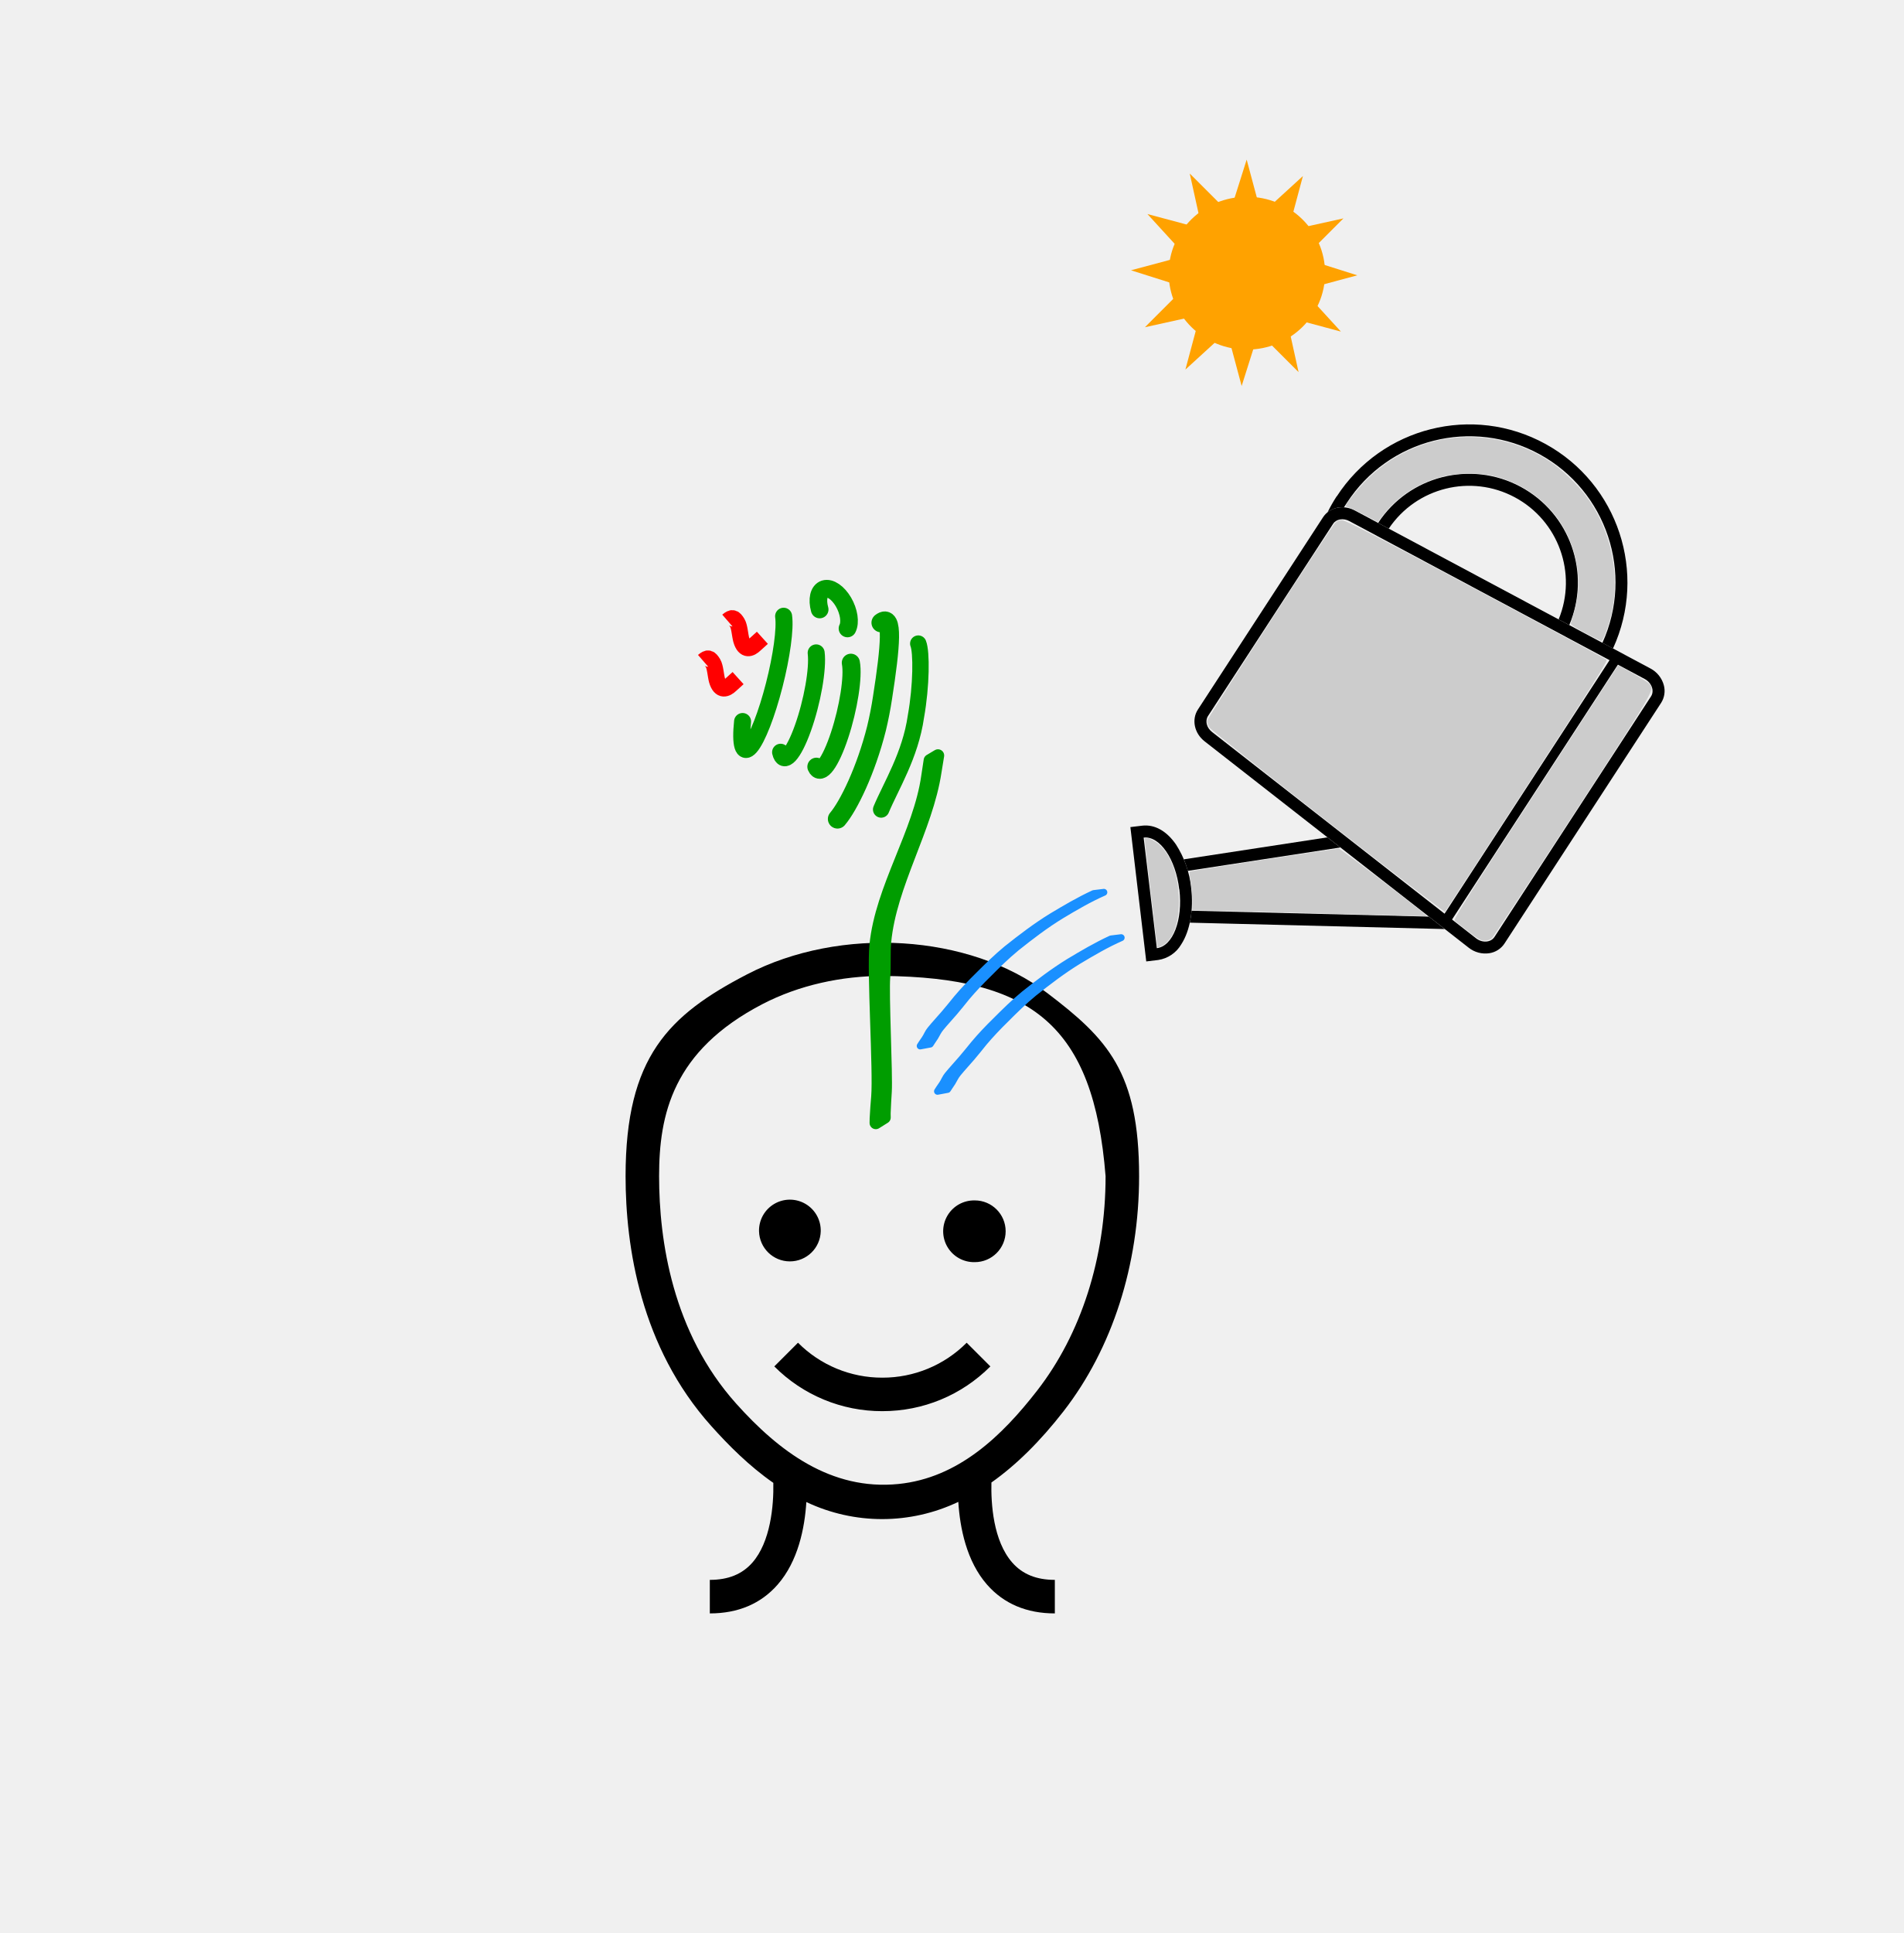
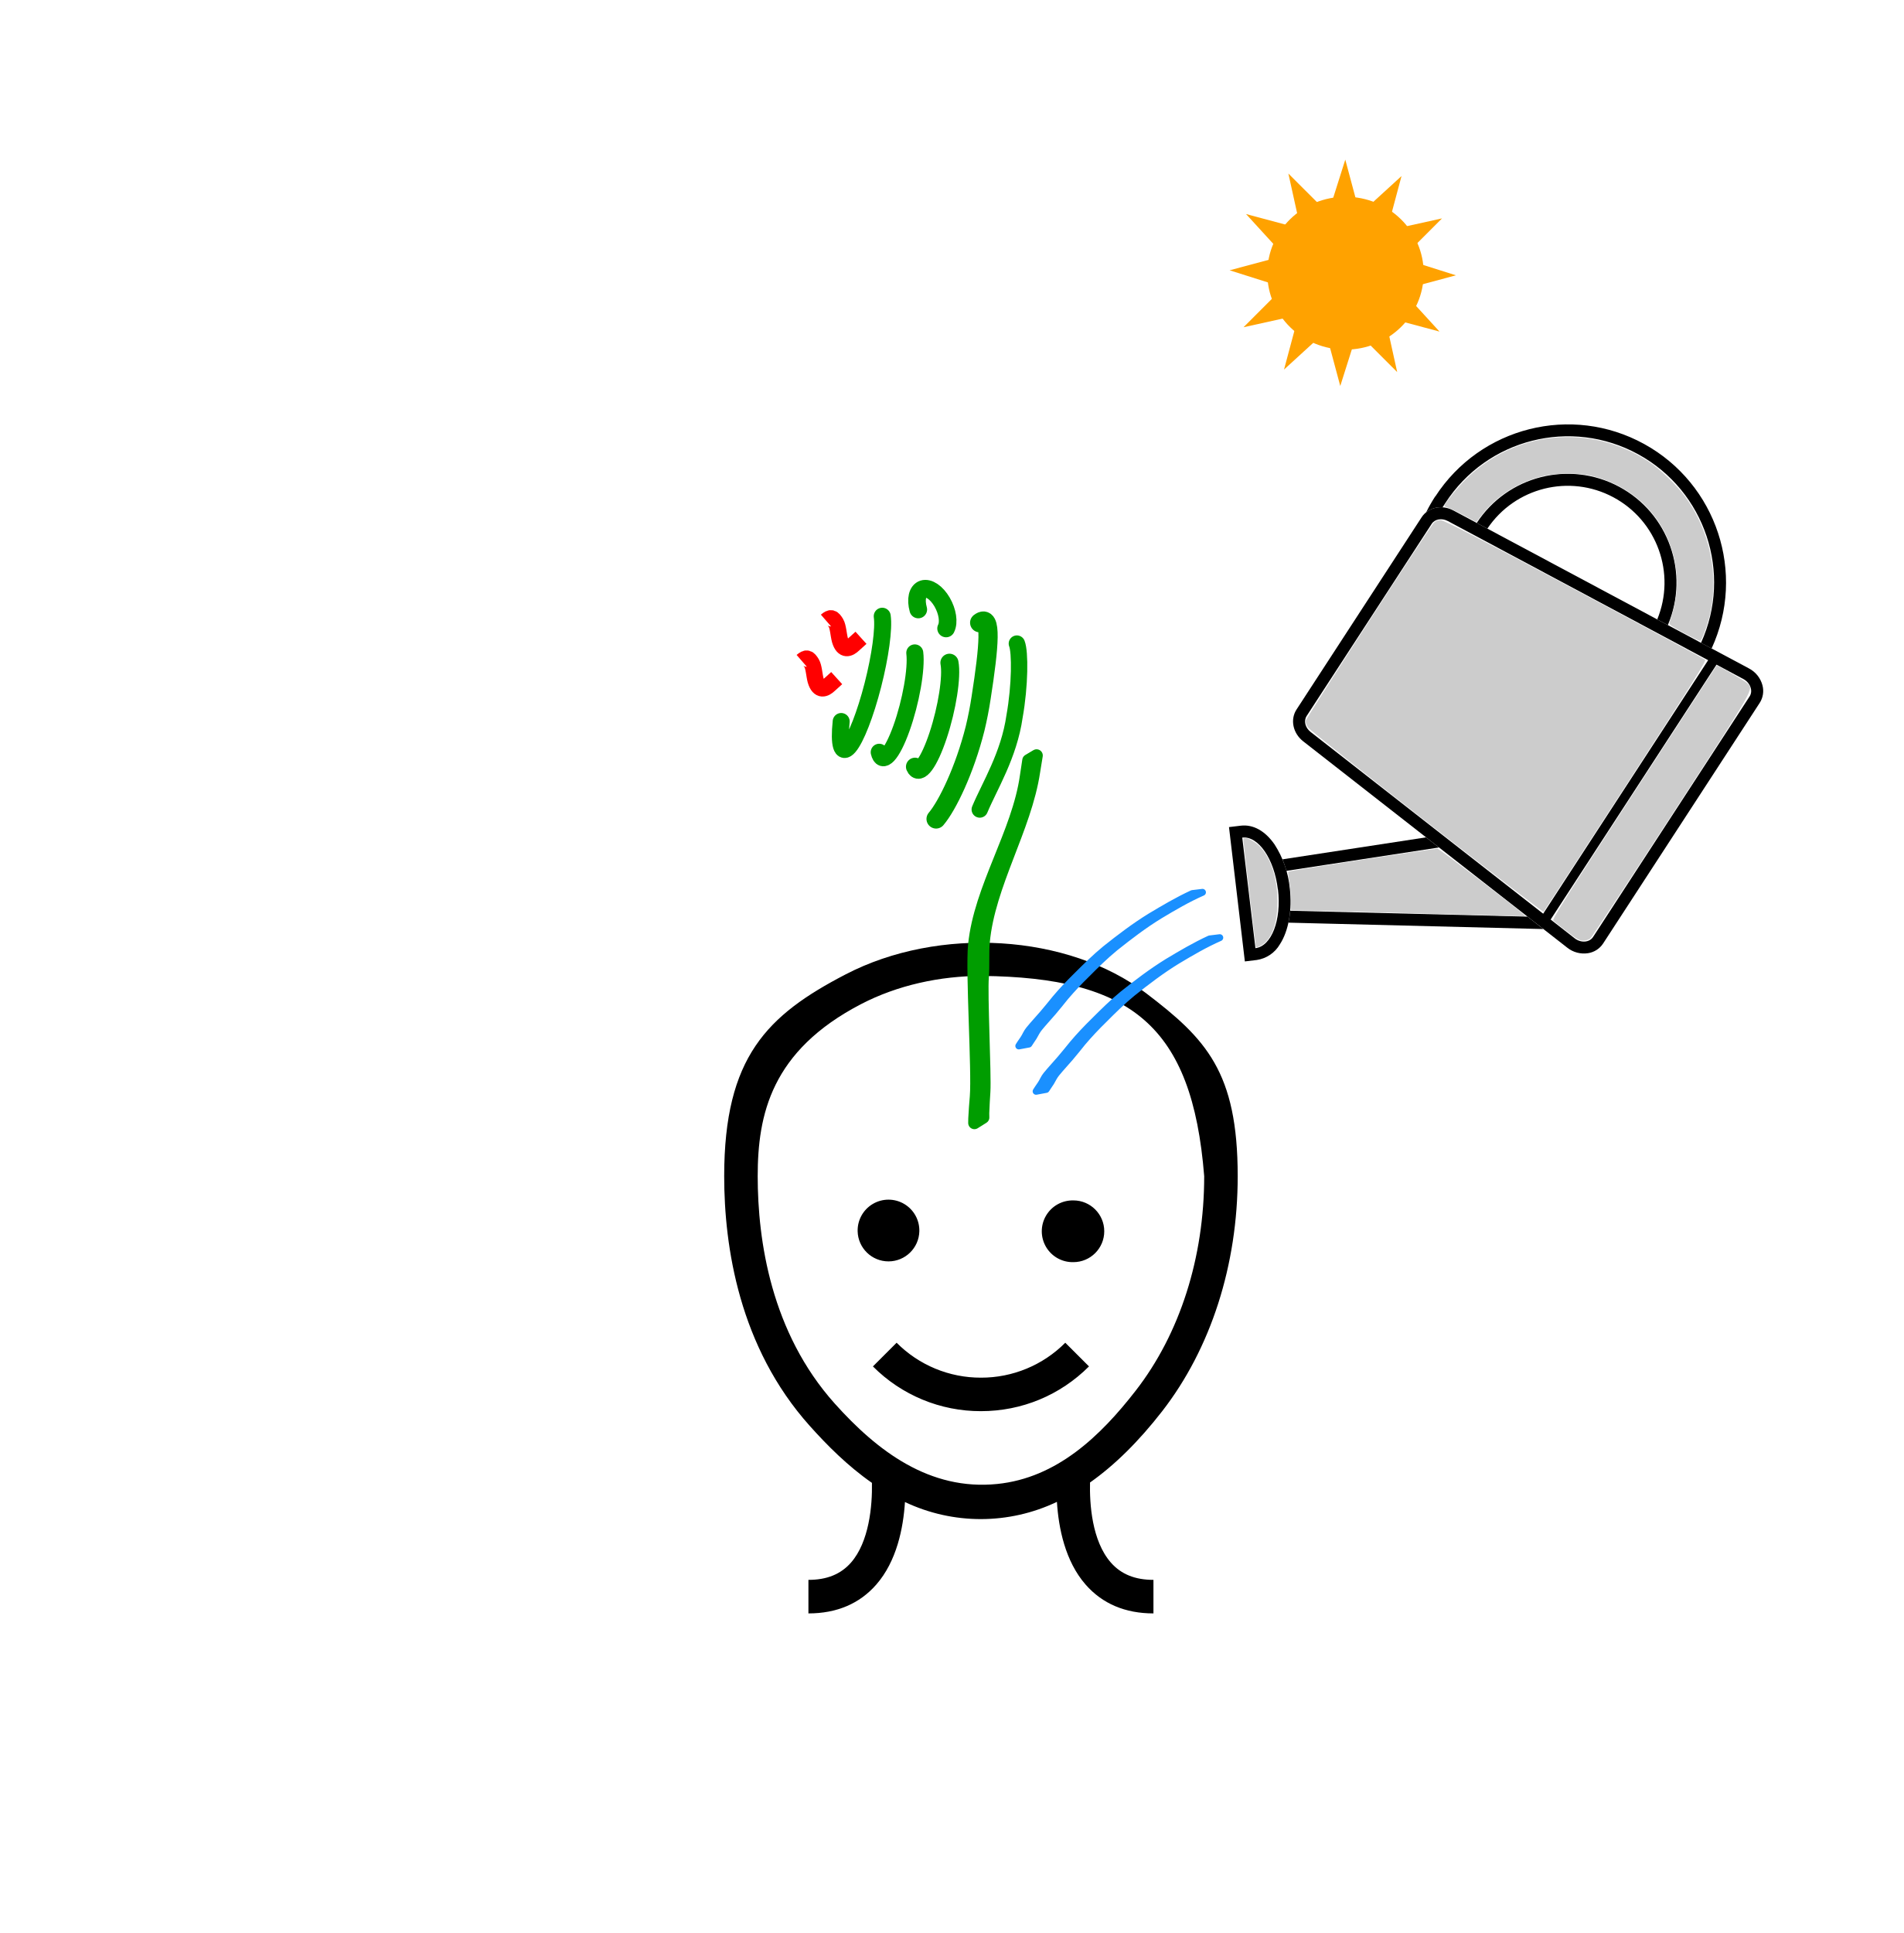
<svg xmlns="http://www.w3.org/2000/svg" viewBox="0 0 104.246 105.833" version="1.1" id="svg27">
  <defs id="defs50" />
-   <style>
-   
+   <style id="style5">

#plant{
-   animation-name:grow;
-   animation-duration:10s;
-   animation-iteration-count: infinite;
-   transform-origin: center center;
+ animation-name:grow;
+ animation-duration:10s;
+ animation-iteration-count: infinite;
+ transform-origin: center center;
}

#can{
-   animation-name:tip;
-   animation-duration:10s;
-   animation-iteration-count: infinite;
-   transform-origin: center center;
+ animation-name:tip;
+ animation-duration:10s;
+ animation-iteration-count: infinite;
+ transform-origin: center center;
}

#water{
-   animation-name:pour;
-   animation-duration:10s;
-   animation-iteration-count: infinite;
-   transform-origin: center center;
+ animation-name:pour;
+ animation-duration:10s;
+ animation-iteration-count: infinite;
+ transform-origin: center center;
}

#hand{
-   animation-name:throw;
-   animation-duration:10s;
-   animation-iteration-count: infinite;
-   transform-origin: center center;
+ animation-name:throw;
+ animation-duration:10s;
+ animation-iteration-count: infinite;
+ transform-origin: center center;
}

#seed{
-   animation-name:throw-seed;
-   animation-duration:10s;
-   animation-iteration-count: infinite;
-   transform-origin: center center;
+ animation-name:throw-seed;
+ animation-duration:10s;
+ animation-iteration-count: infinite;
+ transform-origin: center center;
}

@keyframes grow{
-   0%{transform: scale(0) translateY(0);}
-   20%{ transform: scale(0.1) translateY(5px);}
-   100%{ transform: scale(1) translateY(0);}
+ 0%{transform: scale(0) translateY(0);}
+ 20%{ transform: scale(0.1) translateY(5px);}
+ 100%{ transform: scale(1) translateY(0);}
}

@keyframes tip {
-   0%{ transform: rotate(50deg);}
-   10%{transform: rotate(0deg);}
-   90%{transform: rotate(0deg);}
-   100%{transform: rotate(50deg);}
+ 0%{ transform: rotate(50deg);}
+ 10%{transform: rotate(0deg);}
+ 90%{transform: rotate(0deg);}
+ 100%{transform: rotate(50deg);}
}

@keyframes pour {
-   0%{ opacity:0;}
-   8%{ opacity:0;}
-   11%{opacity: 1;}
-   90%{opacity: 1;}
-   100%{opacity: 0;}
+ 0%{ opacity:0;}
+ 8%{ opacity:0;}
+ 11%{opacity: 1;}
+ 90%{opacity: 1;}
+ 100%{opacity: 0;}
}

@keyframes throw {
-   0%{ transform: translateX(0);}
-   1%{ transform: translateX(-40px);}
-   3%{ transform:translateX(-50px) rotate(-10deg);}
-   15%{ transform: translateX(0) rotate(0deg);}
+ 0%{ opacity:0;
+     transform: translateX(0);}
+ 1%{ opacity:1;
+   transform: translateX(-40px);}
+ 3%{ transform:translateX(-50px) rotate(-10deg);}
+ 15%{ opacity:0;
+   transform: translateX(0) rotate(0deg);}
}

@keyframes throw-seed {
-   0%{ transform: translateX(0);}
-   1%{ transform: translateX(-40px);}
-   3%{ transform: translateX(-50px) scale(.75)}
-   10%{opacity:0;}
-   99%{opacity:0;
-        transform:translateX(0) scale(1);}
+ 0%{opacity:0;}
+ 1%{opacity:1;
+     transform: translateX(-40px);}
+ 3%{ transform: translateX(-50px) scale(.75)}
+ 10%{opacity:0;}
+ 99%{opacity:0;
+      transform:translateX(0) scale(1);}
}

-   </style>
-   <path d="M 53.381,65.724 A 1.69,1.69 0 1 0 53.381,69.103 1.69,1.69 0 0 0 53.381,65.723 M 44.945,67.413 A 1.69,1.69 0 1 0 41.566,67.413 1.69,1.69 0 0 0 44.945,67.413 M 48.319,75.428 A 6.488,6.488 0 0 1 43.7,73.515 L 42.403,74.812 A 8.311,8.311 0 0 0 48.319,77.262 C 50.553,77.262 52.654,76.392 54.235,74.812 L 52.937,73.515 A 6.488,6.488 0 0 1 48.319,75.428 M 56.792,76.141 C 59.212,73.028 60.544,68.857 60.544,64.398 59.889,56.134 56.508,53.519 48.375,53.432 46.077,53.432 43.751,53.939 41.755,54.975 36.829,57.534 36.093,61.033 36.093,64.398 36.093,67.928 36.826,72.955 40.313,76.847 42.65,79.456 45.509,81.621 49.205,81.249 52.477,80.919 54.868,78.619 56.792,76.141 M 54.292,81.167 C 54.265,82.321 54.385,84.36 55.437,85.556 55.997,86.191 56.758,86.499 57.765,86.499 V 88.335 C 56.219,88.335 54.971,87.806 54.055,86.763 52.925,85.475 52.568,83.649 52.479,82.228 A 9.69,9.69 0 0 1 44.157,82.237 C 44.067,83.657 43.709,85.478 42.581,86.763 41.666,87.806 40.418,88.335 38.871,88.335 V 86.499 C 39.881,86.499 40.643,86.189 41.202,85.553 42.189,84.428 42.375,82.462 42.349,81.188 41.016,80.26 39.893,79.128 38.946,78.071 35.072,73.747 34.259,68.249 34.258,64.398 34.258,57.868 36.621,55.574 40.91,53.347 46.022,50.692 53.092,51.134 57.356,54.374 60.642,56.872 62.379,58.684 62.379,64.398 62.379,69.263 60.909,73.833 58.241,77.268 56.958,78.918 55.646,80.213 54.292,81.168" id="path4" style="fill-rule:evenodd" />
-   <path d="M 60.45,48.855 C 59.637,49.212 58.871,49.661 58.111,50.117 57.252,50.642 56.451,51.254 55.665,51.881 55.111,52.334 54.603,52.836 54.099,53.343 53.693,53.739 53.303,54.153 52.936,54.585 52.712,54.861 52.492,55.138 52.262,55.408 52.072,55.626 51.88,55.841 51.69,56.058 51.566,56.206 51.435,56.348 51.343,56.518 A 3.697,3.697 0 0 1 51.036,57.02 C 50.97,57.117 51.001,57.069 50.942,57.164 L 50.391,57.267 C 50.45,57.169 50.419,57.219 50.485,57.12 50.599,56.962 50.708,56.802 50.793,56.626 50.881,56.448 51.013,56.303 51.141,56.153 L 51.714,55.503 C 51.947,55.233 52.169,54.955 52.394,54.679 52.761,54.243 53.154,53.829 53.56,53.431 54.068,52.924 54.577,52.418 55.133,51.962 55.922,51.332 56.728,50.72 57.588,50.189 58.34,49.737 59.098,49.291 59.895,48.923 Z M 61.398,51.338 C 60.585,51.695 59.818,52.144 59.058,52.6 58.2,53.125 57.398,53.737 56.612,54.364 56.059,54.817 55.55,55.319 55.046,55.826 54.64,56.222 54.25,56.636 53.883,57.068 53.66,57.344 53.44,57.621 53.21,57.891 53.02,58.109 52.828,58.324 52.638,58.541 52.513,58.689 52.383,58.831 52.291,59.001 A 3.697,3.697 0 0 1 51.983,59.503 C 51.917,59.6 51.948,59.552 51.889,59.647 L 51.339,59.75 C 51.398,59.652 51.366,59.702 51.433,59.603 51.546,59.445 51.656,59.285 51.741,59.109 51.828,58.931 51.961,58.786 52.089,58.636 L 52.662,57.986 C 52.894,57.716 53.117,57.438 53.342,57.162 53.708,56.726 54.102,56.312 54.508,55.914 55.015,55.407 55.525,54.901 56.08,54.445 56.87,53.815 57.675,53.203 58.535,52.672 59.287,52.22 60.045,51.774 60.843,51.406 Z" id="water" style="fill:#1a90ff;stroke:#1a90ff;stroke-width:0.378;stroke-linecap:round;stroke-linejoin:round;stroke-dashoffset:261.397" />
-   <g id="plant" transform="translate(-0.1010766)">
-     <path style="fill:none;stroke:#009d00;stroke-width:0.965;stroke-linecap:round;stroke-linejoin:bevel;paint-order:stroke fill markers" id="path6" d="M 44.988,33.37 A 1.297,0.698 64.687 0 1 45.25,32.25 1.297,0.698 64.687 0 1 46.291,32.96 1.297,0.698 64.687 0 1 46.511,34.409" />
-     <path style="fill:none;stroke:#009d00;stroke-width:1.052;stroke-linecap:round;stroke-linejoin:bevel;paint-order:stroke fill markers" id="path8" d="M 48.35,34.093 C 49.025,33.568 48.872,35.368 48.428,38.207 A 19.618,19.618 0 0 1 48.099,39.887 C 47.525,42.167 46.578,44.114 45.963,44.838" />
-     <path style="fill:none;stroke:#009d00;stroke-width:0.931;stroke-linecap:round;stroke-linejoin:bevel;paint-order:stroke fill markers" id="path10" d="M 44.796,35.746 A 0.676,3.195 13.886 0 1 44.066,39.876 0.676,3.195 13.886 0 1 42.848,41.186" />
-     <path style="fill:none;stroke:#009d00;stroke-width:0.992;stroke-linecap:round;stroke-linejoin:bevel;paint-order:stroke fill markers" id="path12" d="M 46.695,36.287 A 0.676,3.195 13.886 0 1 46.075,40.262 0.676,3.195 13.886 0 1 44.809,41.98" />
-     <path style="fill:none;stroke:#009d00;stroke-width:0.931;stroke-linecap:round;stroke-linejoin:bevel;paint-order:stroke fill markers" id="path14" d="M 43.013,33.739 A 0.676,3.945 13.998 0 1 42.5,37.508 0.676,3.945 13.998 0 1 41.185,40.883 0.676,3.945 13.998 0 1 40.766,39.503" />
-     <path style="fill:none;stroke:#009d00;stroke-width:0.897;stroke-linecap:round;stroke-linejoin:bevel;paint-order:stroke fill markers" id="path16" d="M 50.387,35.238 C 50.571,35.691 50.563,37.533 50.259,39.226 49.955,41.355 48.89,43.038 48.355,44.32" />
-     <path style="fill:none;stroke:#ff0000;stroke-width:0.897" id="path18" d="M 41.85,34.92 41.443,35.288 C 41.221,35.502 40.881,35.67 40.697,35.044 40.623,34.774 40.598,34.305 40.479,34.109 40.304,33.822 40.205,33.768 39.948,33.991 M 40.52,37.127 40.114,37.495 C 39.891,37.708 39.551,37.876 39.367,37.25 39.293,36.98 39.269,36.511 39.149,36.315 38.974,36.028 38.875,35.975 38.619,36.197" />
-     <path style="fill:#00ff00;stroke:#009d00;stroke-width:0.68;stroke-linecap:round;stroke-linejoin:round;stroke-dashoffset:261.397" id="path20" d="M 48.061,61.483 C 48.062,61.403 48.061,61.322 48.065,61.241 48.08,60.869 48.121,60.397 48.149,60.047 48.263,58.607 47.909,53.186 48.053,51.75 48.363,48.612 50.451,45.616 50.89,42.501 L 51.022,41.629 51.466,41.364 51.323,42.242 C 50.855,45.356 48.857,48.424 48.565,51.572 48.511,52.137 48.563,52.902 48.514,53.469 48.43,54.429 48.656,58.833 48.597,59.772 48.582,60.012 48.542,60.642 48.535,60.946 48.533,61.026 48.537,61.106 48.539,61.184 Z" />
+ </style>
+   <rect style="opacity:1;fill:#ffffff;fill-opacity:1;fill-rule:nonzero;stroke:none;stroke-width:0.378;stroke-linecap:round;stroke-linejoin:round;stroke-miterlimit:4;stroke-dasharray:none;stroke-dashoffset:261.397;stroke-opacity:1;paint-order:normal" id="rect4539" width="154.116" height="156.001" x="-40.596" y="-30.131" />
+   <path d="M 58.781,65.724 A 1.69,1.69 0 1 0 58.781,69.103 1.69,1.69 0 0 0 58.781,65.723 M 50.345,67.413 A 1.69,1.69 0 1 0 46.966,67.413 1.69,1.69 0 0 0 50.345,67.413 M 53.719,75.428 A 6.488,6.488 0 0 1 49.1,73.515 L 47.803,74.812 A 8.311,8.311 0 0 0 53.719,77.262 C 55.953,77.262 58.054,76.392 59.635,74.812 L 58.337,73.515 A 6.488,6.488 0 0 1 53.719,75.428 M 62.192,76.141 C 64.612,73.028 65.944,68.857 65.944,64.398 65.289,56.134 61.908,53.519 53.775,53.432 51.477,53.432 49.151,53.939 47.155,54.975 42.229,57.534 41.493,61.033 41.493,64.398 41.493,67.928 42.226,72.955 45.713,76.847 48.05,79.456 50.909,81.621 54.605,81.249 57.877,80.919 60.268,78.619 62.192,76.141 M 59.692,81.167 C 59.665,82.321 59.785,84.36 60.837,85.556 61.397,86.191 62.158,86.499 63.165,86.499 V 88.335 C 61.619,88.335 60.371,87.806 59.455,86.763 58.325,85.475 57.968,83.649 57.879,82.228 A 9.69,9.69 0 0 1 49.557,82.237 C 49.467,83.657 49.109,85.478 47.981,86.763 47.066,87.806 45.818,88.335 44.271,88.335 V 86.499 C 45.281,86.499 46.043,86.189 46.602,85.553 47.589,84.428 47.775,82.462 47.749,81.188 46.416,80.26 45.293,79.128 44.346,78.071 40.472,73.747 39.659,68.249 39.658,64.398 39.658,57.868 42.021,55.574 46.31,53.347 51.422,50.692 58.492,51.134 62.756,54.374 66.042,56.872 67.779,58.684 67.779,64.398 67.779,69.263 66.309,73.833 63.641,77.268 62.358,78.918 61.046,80.213 59.692,81.168" id="path4" style="fill-rule:evenodd" />
+   <path d="M 65.85,48.855 C 65.037,49.212 64.271,49.661 63.511,50.117 62.652,50.642 61.851,51.254 61.065,51.881 60.511,52.334 60.003,52.836 59.499,53.343 59.093,53.739 58.703,54.153 58.336,54.585 58.112,54.861 57.892,55.138 57.662,55.408 57.472,55.626 57.28,55.841 57.09,56.058 56.966,56.206 56.835,56.348 56.743,56.518 A 3.697,3.697 0 0 1 56.436,57.02 C 56.37,57.117 56.401,57.069 56.342,57.164 L 55.791,57.267 C 55.85,57.169 55.819,57.219 55.885,57.12 55.999,56.962 56.108,56.802 56.193,56.626 56.281,56.448 56.413,56.303 56.541,56.153 L 57.114,55.503 C 57.347,55.233 57.569,54.955 57.794,54.679 58.161,54.243 58.554,53.829 58.96,53.431 59.468,52.924 59.977,52.418 60.533,51.962 61.322,51.332 62.128,50.72 62.988,50.189 63.74,49.737 64.498,49.291 65.295,48.923 Z M 66.798,51.338 C 65.985,51.695 65.218,52.144 64.458,52.6 63.6,53.125 62.798,53.737 62.012,54.364 61.459,54.817 60.95,55.319 60.446,55.826 60.04,56.222 59.65,56.636 59.283,57.068 59.06,57.344 58.84,57.621 58.61,57.891 58.42,58.109 58.228,58.324 58.038,58.541 57.913,58.689 57.783,58.831 57.691,59.001 A 3.697,3.697 0 0 1 57.383,59.503 C 57.317,59.6 57.348,59.552 57.289,59.647 L 56.739,59.75 C 56.798,59.652 56.766,59.702 56.833,59.603 56.946,59.445 57.056,59.285 57.141,59.109 57.228,58.931 57.361,58.786 57.489,58.636 L 58.062,57.986 C 58.294,57.716 58.517,57.438 58.742,57.162 59.108,56.726 59.502,56.312 59.908,55.914 60.415,55.407 60.925,54.901 61.48,54.445 62.27,53.815 63.075,53.203 63.935,52.672 64.687,52.22 65.445,51.774 66.243,51.406 Z" id="water" style="fill:#1a90ff;stroke:#1a90ff;stroke-width:0.378;stroke-linecap:round;stroke-linejoin:round;stroke-dashoffset:261.397" />
+   <g id="plant">
+     <path style="fill:none;stroke:#009d00;stroke-width:0.965;stroke-linecap:round;stroke-linejoin:bevel;paint-order:stroke fill markers" id="path6" d="M 50.287,33.37 A 1.297,0.698 64.687 0 1 50.549,32.25 1.297,0.698 64.687 0 1 51.59,32.96 1.297,0.698 64.687 0 1 51.81,34.409" />
+     <path style="fill:none;stroke:#009d00;stroke-width:1.052;stroke-linecap:round;stroke-linejoin:bevel;paint-order:stroke fill markers" id="path8" d="M 53.649,34.093 C 54.324,33.568 54.171,35.368 53.727,38.207 A 19.618,19.618 0 0 1 53.398,39.887 C 52.824,42.167 51.877,44.114 51.262,44.838" />
+     <path style="fill:none;stroke:#009d00;stroke-width:0.931;stroke-linecap:round;stroke-linejoin:bevel;paint-order:stroke fill markers" id="path10" d="M 50.095,35.746 A 0.676,3.195 13.886 0 1 49.365,39.876 0.676,3.195 13.886 0 1 48.147,41.186" />
+     <path style="fill:none;stroke:#009d00;stroke-width:0.992;stroke-linecap:round;stroke-linejoin:bevel;paint-order:stroke fill markers" id="path12" d="M 51.994,36.287 A 0.676,3.195 13.886 0 1 51.374,40.262 0.676,3.195 13.886 0 1 50.108,41.98" />
+     <path style="fill:none;stroke:#009d00;stroke-width:0.931;stroke-linecap:round;stroke-linejoin:bevel;paint-order:stroke fill markers" id="path14" d="M 48.313,33.739 A 0.676,3.945 13.998 0 1 47.8,37.508 0.676,3.945 13.998 0 1 46.484,40.883 0.676,3.945 13.998 0 1 46.065,39.503" />
+     <path style="fill:none;stroke:#009d00;stroke-width:0.897;stroke-linecap:round;stroke-linejoin:bevel;paint-order:stroke fill markers" id="path16" d="M 55.686,35.238 C 55.87,35.691 55.862,37.533 55.558,39.226 55.254,41.355 54.189,43.038 53.654,44.32" />
+     <path style="fill:none;stroke:#ff0000;stroke-width:0.897" id="path18" d="M 47.149,34.92 46.742,35.288 C 46.52,35.502 46.18,35.67 45.996,35.044 45.922,34.774 45.897,34.305 45.778,34.109 45.603,33.822 45.504,33.768 45.247,33.991 M 45.819,37.127 45.413,37.495 C 45.19,37.708 44.85,37.876 44.666,37.25 44.592,36.98 44.568,36.511 44.448,36.315 44.273,36.028 44.174,35.975 43.918,36.197" />
+     <path style="fill:#00ff00;stroke:#009d00;stroke-width:0.68;stroke-linecap:round;stroke-linejoin:round;stroke-dashoffset:261.397" id="path20" d="M 53.36,61.483 C 53.361,61.403 53.36,61.322 53.364,61.241 53.379,60.869 53.42,60.397 53.448,60.047 53.562,58.607 53.208,53.186 53.352,51.75 53.662,48.612 55.75,45.616 56.189,42.501 L 56.321,41.629 56.765,41.364 56.622,42.242 C 56.154,45.356 54.156,48.424 53.864,51.572 53.81,52.137 53.862,52.902 53.813,53.469 53.729,54.429 53.955,58.833 53.896,59.772 53.881,60.012 53.841,60.642 53.834,60.946 53.832,61.026 53.836,61.106 53.838,61.184 Z" />
  </g>
-   <g id="sun">
+   <g id="sun" transform="translate(5.400441)">
    <path d="M 71.112,20.372 68.927,18.188 67.995,21.133 67.195,18.149 64.915,20.234 65.714,17.25 62.698,17.916 64.881,15.731 61.936,14.799 64.92,13.999 62.835,11.719 65.819,12.518 65.153,9.501 67.338,11.685 68.27,8.74 69.07,11.723 71.35,9.639 70.551,12.623 73.568,11.957 71.384,14.142 74.329,15.074 71.345,15.874 73.43,18.154 70.446,17.355 Z" id="path36" style="fill:#ffa200" />
    <ellipse ry="4.185" rx="4.282" cy="14.957" cx="68.282" id="ellipse38" style="fill:#ffa200" />
  </g>
  <g id="can">
-     <path id="path24" d="M 75.47,28.632 76.051,28.942 A 5.301,5.301 0 0 1 85.354,33.913 L 85.935,34.223 A 5.957,5.957 0 0 0 75.47,28.63 Z" />
-     <path id="path26" d="M 73.195,27.178 A 8.693,8.693 0 0 0 72.701,28.046 1.283,1.283 0 0 1 73.597,27.776 L 73.751,27.54 A 8,8 0 0 1 87.75,35.197 L 88.33,35.507 A 8.657,8.657 0 0 0 73.2,27.183 Z" />
-     <path id="path28" d="M 90.376,36.597 74.194,27.95 C 73.559,27.611 72.81,27.77 72.451,28.322 L 65.601,38.845 C 65.243,39.395 65.4,40.146 65.967,40.589 L 80.425,51.885 A 1.466,1.466 0 0 0 81.563,52.188 1.207,1.207 0 0 0 82.389,51.658 L 90.964,38.485 A 1.207,1.207 0 0 0 91.114,37.514 1.466,1.466 0 0 0 90.376,36.597 Z M 90.413,38.128 81.839,51.301 C 81.639,51.606 81.17,51.639 80.829,51.371 L 66.369,40.073 C 66.074,39.841 65.981,39.467 66.153,39.203 L 73.002,28.681 C 73.172,28.418 73.555,28.351 73.885,28.527 L 90.067,37.175 C 90.45,37.381 90.611,37.825 90.412,38.129 Z" />
-     <path id="path30" d="M 78.941,50.281 88.491,35.609 88.925,35.891 79.374,50.563 Z M 65.157,50.516 79.116,50.866 78.248,50.186 65.253,49.863 A 5.21,5.21 0 0 1 65.157,50.516 Z M 64.832,47.049 A 5.542,5.542 0 0 1 65.048,47.68 L 73.402,46.4 72.692,45.846 Z" />
-     <path id="path32" d="M 62.552,45.206 61.902,45.284 62.771,52.639 63.423,52.56 A 1.763,1.763 0 0 0 64.689,51.701 C 65.169,50.963 65.371,49.811 65.23,48.617 A 5.385,5.385 0 0 0 64.4,46.238 C 63.887,45.494 63.23,45.128 62.552,45.206 Z M 64.585,48.698 C 64.783,50.369 64.23,51.808 63.35,51.912 L 62.628,45.859 C 63.508,45.755 64.382,47.026 64.578,48.696 Z" />
-     <path style="fill:#cccccc" id="inner" d="M 72.737,45.011 C 69.245,42.285 66.317,39.957 66.233,39.838 66.14,39.708 66.09,39.558 66.105,39.458 66.131,39.293 72.852,28.912 73.118,28.625 A 0.478,0.478 0 0 1 73.488,28.477 C 73.666,28.477 75.326,29.334 80.802,32.257 84.698,34.335 87.926,36.074 87.975,36.119 88.05,36.189 87.302,37.376 83.618,43.039 81.172,46.799 79.152,49.896 79.129,49.921 79.106,49.946 76.229,47.736 72.737,45.011 Z M 72.109,50.004 C 69.035,49.921 66.244,49.851 65.907,49.848 L 65.296,49.842 65.293,49.297 A 7.332,7.332 0 0 0 65.201,48.255 C 65.152,47.982 65.131,47.741 65.154,47.72 65.198,47.679 73.11,46.466 73.321,46.468 73.415,46.468 77.631,49.685 78.06,50.083 78.143,50.16 78.124,50.172 77.927,50.163 77.801,50.159 75.183,50.087 72.109,50.004 Z M 63.375,51.841 C 63.374,51.815 63.213,50.469 63.018,48.851 62.822,47.231 62.674,45.894 62.688,45.879 62.772,45.794 63.295,46.052 63.545,46.302 64.139,46.896 64.499,47.894 64.551,49.089 64.614,50.549 64.216,51.586 63.493,51.847 63.429,51.87 63.376,51.867 63.375,51.841 Z M 80.398,50.993 C 80.041,50.716 79.708,50.451 79.66,50.405 79.586,50.335 80.35,49.124 84.084,43.385 86.566,39.569 88.601,36.443 88.605,36.438 88.634,36.404 90.142,37.272 90.271,37.397 90.641,37.755 90.811,37.456 86.13,44.652 83.764,48.289 81.766,51.317 81.69,51.38 81.612,51.446 81.445,51.496 81.3,51.496 81.086,51.496 80.948,51.419 80.398,50.993 Z M 86.804,34.653 C 86.174,34.316 85.996,34.193 86.024,34.109 86.389,33 86.499,32.178 86.401,31.297 86.116,28.743 84.397,26.755 81.894,26.085 81.119,25.878 79.866,25.877 79.034,26.083 77.74,26.403 76.571,27.146 75.788,28.147 L 75.447,28.583 74.797,28.235 C 74.44,28.044 74.046,27.854 73.922,27.813 73.798,27.773 73.696,27.723 73.696,27.703 73.696,27.588 74.396,26.713 74.851,26.259 77.547,23.571 81.706,23.166 84.897,25.282 85.513,25.691 86.387,26.526 86.858,27.159 88.244,29.019 88.765,31.559 88.21,33.758 88.055,34.372 87.778,35.091 87.696,35.09 87.655,35.09 87.253,34.892 86.804,34.653 Z" />
+     <path id="path24" d="M 80.87,28.632 81.451,28.942 A 5.301,5.301 0 0 1 90.754,33.913 L 91.335,34.223 A 5.957,5.957 0 0 0 80.87,28.63 Z" />
+     <path id="path26" d="M 78.595,27.178 A 8.693,8.693 0 0 0 78.101,28.046 1.283,1.283 0 0 1 78.997,27.776 L 79.151,27.54 A 8,8 0 0 1 93.15,35.197 L 93.73,35.507 A 8.657,8.657 0 0 0 78.6,27.183 Z" />
+     <path id="path28" d="M 95.776,36.597 79.594,27.95 C 78.959,27.611 78.21,27.77 77.851,28.322 L 71.001,38.845 C 70.643,39.395 70.8,40.146 71.367,40.589 L 85.825,51.885 A 1.466,1.466 0 0 0 86.963,52.188 1.207,1.207 0 0 0 87.789,51.658 L 96.364,38.485 A 1.207,1.207 0 0 0 96.514,37.514 1.466,1.466 0 0 0 95.776,36.597 Z M 95.813,38.128 87.239,51.301 C 87.039,51.606 86.57,51.639 86.229,51.371 L 71.769,40.073 C 71.474,39.841 71.381,39.467 71.553,39.203 L 78.402,28.681 C 78.572,28.418 78.955,28.351 79.285,28.527 L 95.467,37.175 C 95.85,37.381 96.011,37.825 95.812,38.129 Z" />
+     <path id="path30" d="M 84.341,50.281 93.891,35.609 94.325,35.891 84.774,50.563 Z M 70.557,50.516 84.516,50.866 83.648,50.186 70.653,49.863 A 5.21,5.21 0 0 1 70.557,50.516 Z M 70.232,47.049 A 5.542,5.542 0 0 1 70.448,47.68 L 78.802,46.4 78.092,45.846 Z" />
+     <path id="path32" d="M 67.952,45.206 67.302,45.284 68.171,52.639 68.823,52.56 A 1.763,1.763 0 0 0 70.089,51.701 C 70.569,50.963 70.771,49.811 70.63,48.617 A 5.385,5.385 0 0 0 69.8,46.238 C 69.287,45.494 68.63,45.128 67.952,45.206 Z M 69.985,48.698 C 70.183,50.369 69.63,51.808 68.75,51.912 L 68.028,45.859 C 68.908,45.755 69.782,47.026 69.978,48.696 Z" />
+     <path style="fill:#cccccc" id="inner" d="M 78.137,45.011 C 74.645,42.285 71.717,39.957 71.633,39.838 71.54,39.708 71.49,39.558 71.505,39.458 71.531,39.293 78.252,28.912 78.518,28.625 A 0.478,0.478 0 0 1 78.888,28.477 C 79.066,28.477 80.726,29.334 86.202,32.257 90.098,34.335 93.326,36.074 93.375,36.119 93.45,36.189 92.702,37.376 89.018,43.039 86.572,46.799 84.552,49.896 84.529,49.921 84.506,49.946 81.629,47.736 78.137,45.011 Z M 77.509,50.004 C 74.435,49.921 71.644,49.851 71.307,49.848 L 70.696,49.842 70.693,49.297 A 7.332,7.332 0 0 0 70.601,48.255 C 70.552,47.982 70.531,47.741 70.554,47.72 70.598,47.679 78.51,46.466 78.721,46.468 78.815,46.468 83.031,49.685 83.46,50.083 83.543,50.16 83.524,50.172 83.327,50.163 83.201,50.159 80.583,50.087 77.509,50.004 Z M 68.775,51.841 C 68.774,51.815 68.613,50.469 68.418,48.851 68.222,47.231 68.074,45.894 68.088,45.879 68.172,45.794 68.695,46.052 68.945,46.302 69.539,46.896 69.899,47.894 69.951,49.089 70.014,50.549 69.616,51.586 68.893,51.847 68.829,51.87 68.776,51.867 68.775,51.841 Z M 85.798,50.993 C 85.441,50.716 85.108,50.451 85.06,50.405 84.986,50.335 85.75,49.124 89.484,43.385 91.966,39.569 94.001,36.443 94.005,36.438 94.034,36.404 95.542,37.272 95.671,37.397 96.041,37.755 96.211,37.456 91.53,44.652 89.164,48.289 87.166,51.317 87.09,51.38 87.012,51.446 86.845,51.496 86.7,51.496 86.486,51.496 86.348,51.419 85.798,50.993 Z M 92.204,34.653 C 91.574,34.316 91.396,34.193 91.424,34.109 91.789,33 91.899,32.178 91.801,31.297 91.516,28.743 89.797,26.755 87.294,26.085 86.519,25.878 85.266,25.877 84.434,26.083 83.14,26.403 81.971,27.146 81.188,28.147 L 80.847,28.583 80.197,28.235 C 79.84,28.044 79.446,27.854 79.322,27.813 79.198,27.773 79.096,27.723 79.096,27.703 79.096,27.588 79.796,26.713 80.251,26.259 82.947,23.571 87.106,23.166 90.297,25.282 90.913,25.691 91.787,26.526 92.258,27.159 93.644,29.019 94.165,31.559 93.61,33.758 93.455,34.372 93.178,35.091 93.096,35.09 93.055,35.09 92.653,34.892 92.204,34.653 Z" />
  </g>
  <path style="opacity:1;fill:#ffb380;fill-opacity:1;fill-rule:nonzero;stroke:#000000;stroke-width:0.378;stroke-linecap:round;stroke-linejoin:round;stroke-miterlimit:4;stroke-dasharray:none;stroke-dashoffset:261.397;stroke-opacity:1;paint-order:normal" d="M 108.888,67.189 C 112.641,65.465 122.128,68.156 125.238,67.149 126.249,66.822 117.756,66.164 119.069,63.792 119.558,62.909 120.15,61.765 123.527,61.082 124.652,60.469 126.313,60.592 127.682,60.584 130.768,60.564 133.793,61.294 135.946,61.499 V 73.59 H 119.377 C 115.795,73.36 112.855,73.44 110.819,71.191 110.018,70.307 109.431,68.842 108.888,67.189 Z" id="hand" />
  <ellipse style="opacity:1;fill:#ac7550;fill-opacity:1;fill-rule:nonzero;stroke:none;stroke-width:0.378;stroke-linecap:round;stroke-linejoin:round;stroke-miterlimit:4;stroke-dasharray:none;stroke-dashoffset:261.397;stroke-opacity:1;paint-order:normal" id="seed" cx="113.96" cy="64.311" rx="3.008" ry="2.019" />
</svg>
